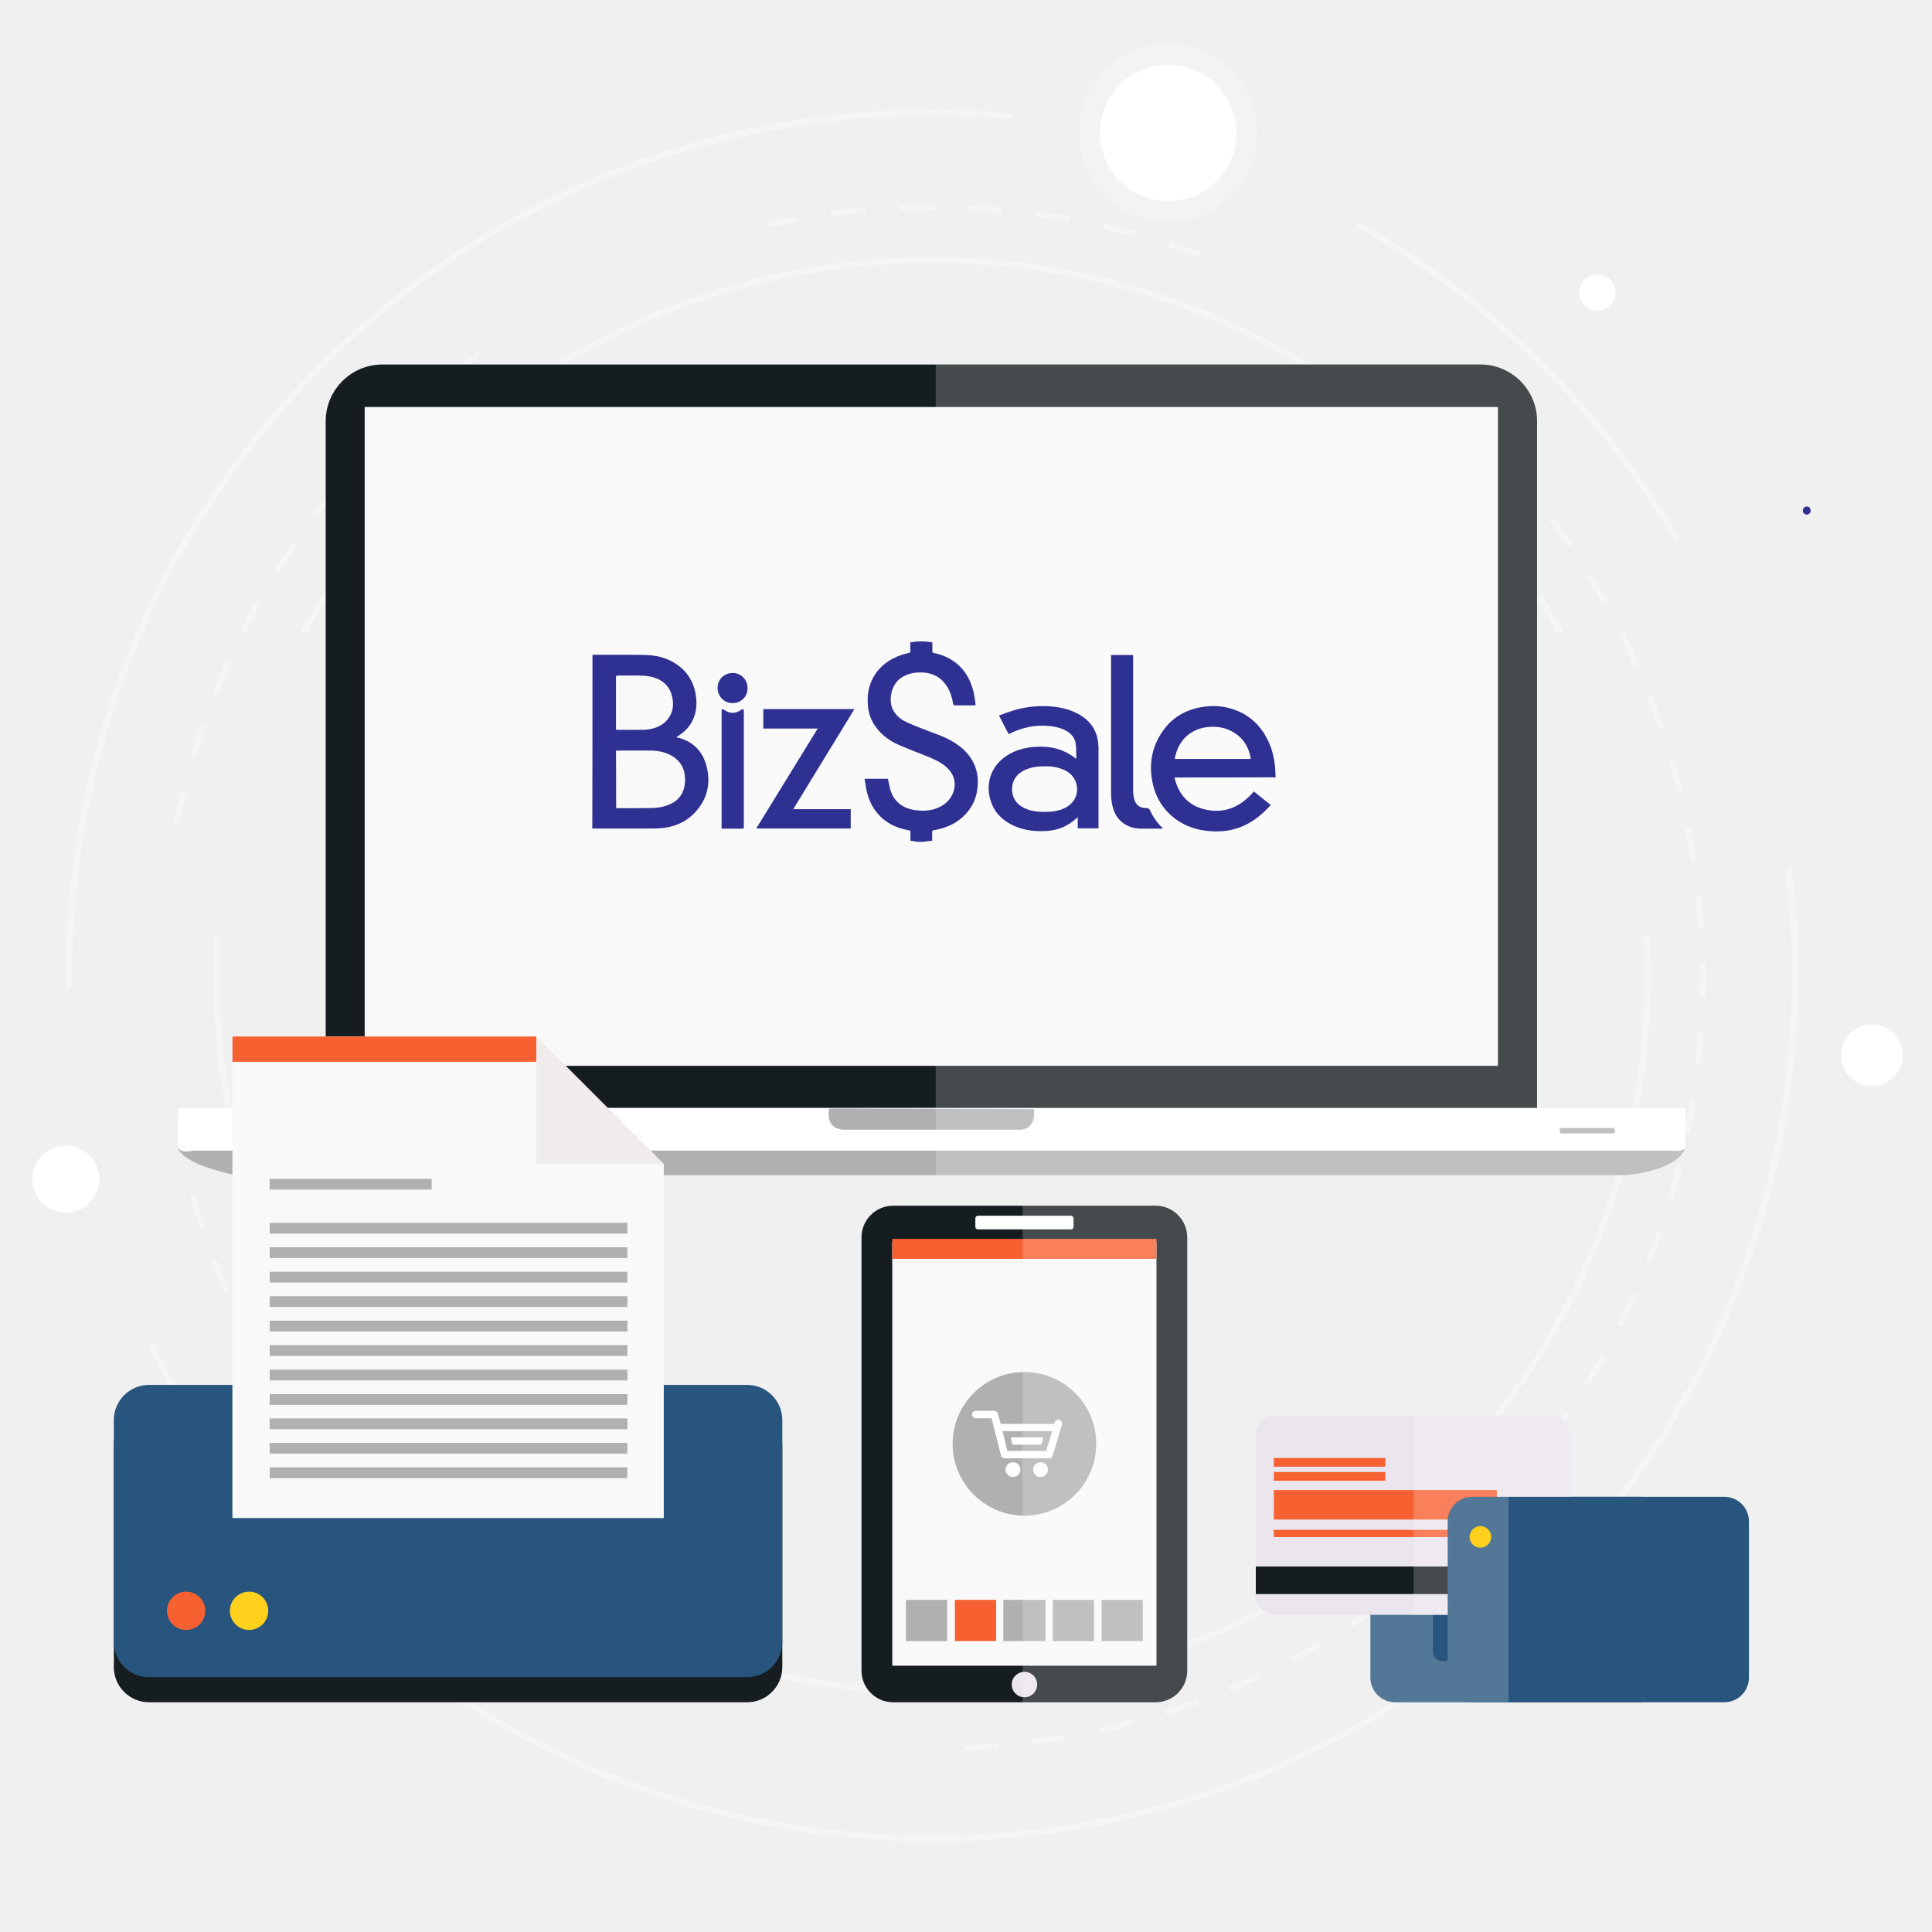
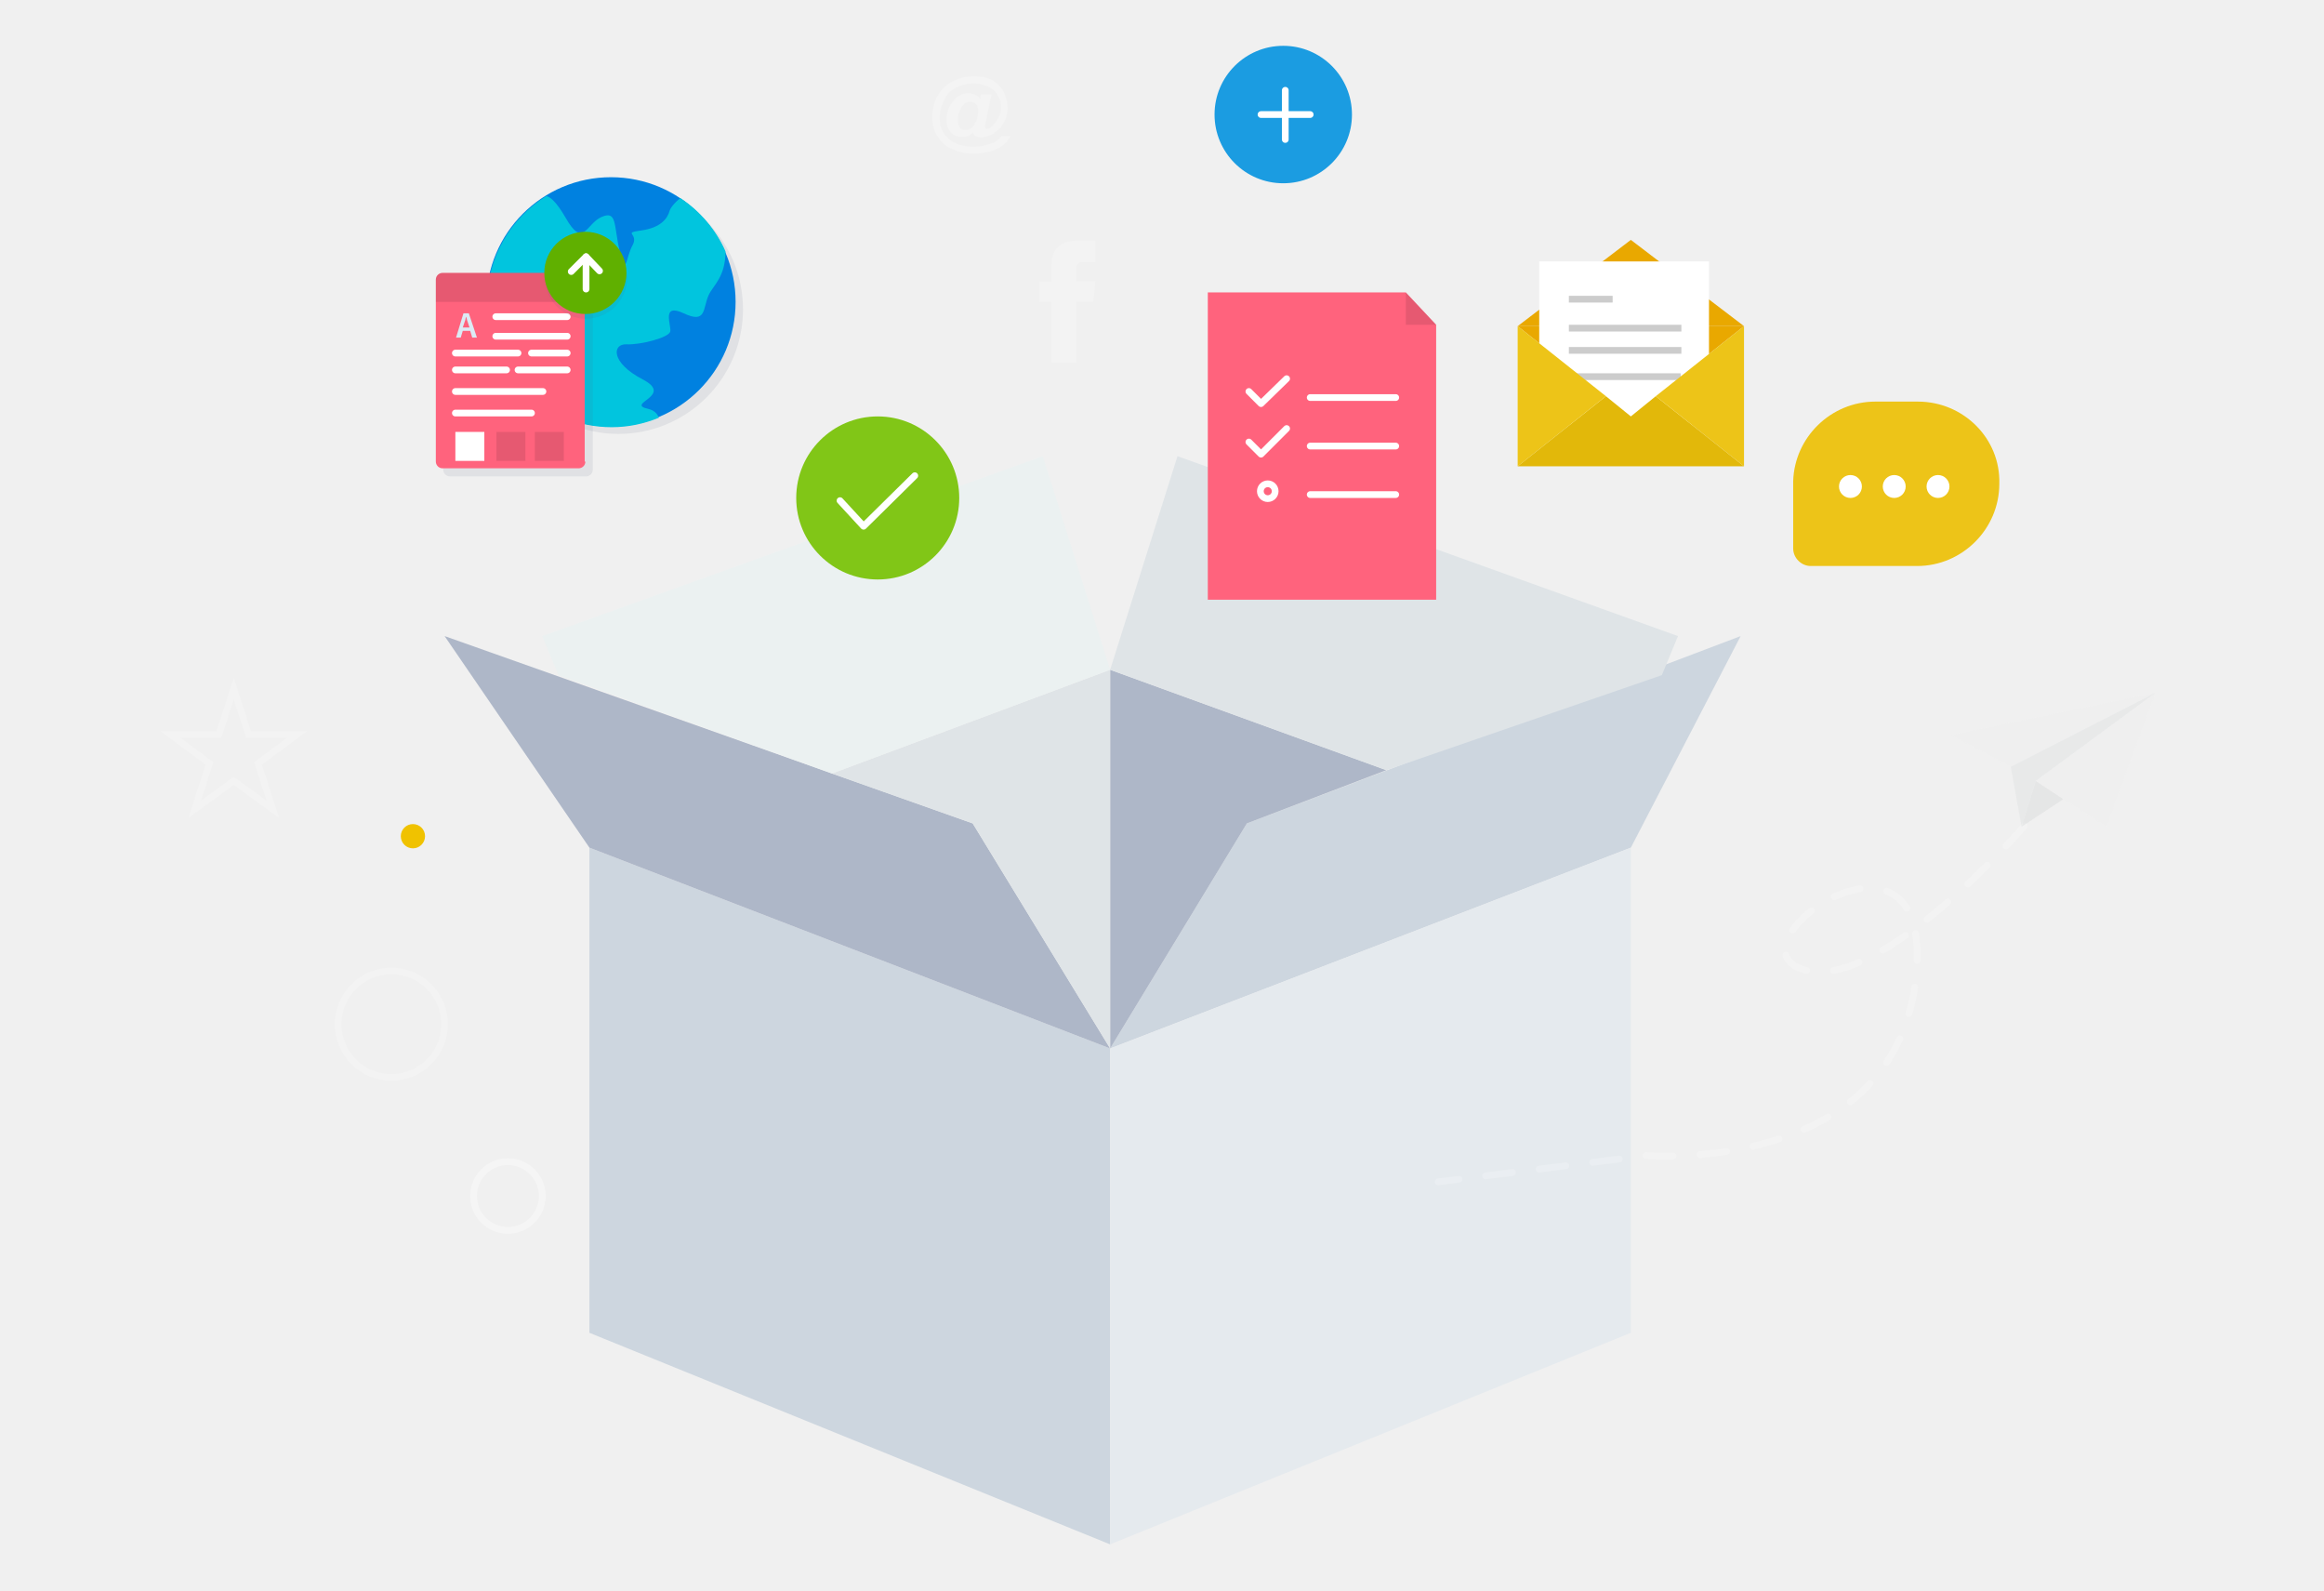
- <svg xmlns="http://www.w3.org/2000/svg" version="1.1" baseProfile="basic" id="Layer_1" x="0px" y="0px" viewBox="0 0 1200 1200" xml:space="preserve">
+ <svg xmlns="http://www.w3.org/2000/svg" version="1.1" baseProfile="basic" id="Layer_1" x="0px" y="0px" viewBox="0 0 345 236" xml:space="preserve">
  <style type="text/css">
- 	.st0{opacity:0.31;}
- 	.st1{fill:#FFFFFF;}
- 	.st2{fill:#B0B0B0;}
- 	.st3{fill:url(#SVGID_1_);}
- 	.st4{fill:#161D21;}
- 	.st5{fill:#F9F9F9;}
- 	.st6{opacity:0.2;}
- 	.st7{fill:#27557D;}
- 	.st8{fill:#F76031;}
- 	.st9{fill:#FFD11D;}
- 	.st10{fill:#F0ECEC;}
- 	.st11{opacity:0.2;fill:#FFFFFF;}
- 	.st12{fill:#EBE5EE;}
- 	.st13{fill:#2E3192;}
- 	.st14{opacity:0.17;fill:#FFFFFF;}
+ 	.st0{fill:#CDD6DF;}
+ 	.st1{fill:#E5EAEE;}
+ 	.st2{fill:#AEB7C8;}
+ 	.st3{fill:#DFE4E7;}
+ 	.st4{fill:#EBF1F1;}
+ 	.st5{fill:#81C617;}
+ 	.st6{fill:none;stroke:#FFFFFF;stroke-linecap:round;stroke-linejoin:round;stroke-miterlimit:10;}
+ 	.st7{fill:#FF637D;}
+ 	.st8{opacity:0.1;}
+ 	.st9{fill:#F0C200;}
+ 	.st10{fill:#E9A800;}
+ 	.st11{fill:#FFFFFF;}
+ 	.st12{fill:#CCCCCC;stroke:#CCCCCC;stroke-miterlimit:10;}
+ 	.st13{fill:#E2B80A;}
+ 	.st14{fill:#EDC418;}
+ 	.st15{opacity:0.24;}
+ 	.st16{opacity:0.2;}
+ 	.st17{opacity:0.21;fill:none;stroke:#FFFFFF;stroke-linecap:round;stroke-linejoin:round;stroke-dasharray:4,4;}
+ 	.st18{opacity:0.21;}
+ 	.st19{fill:#EEEEEE;}
+ 	.st20{fill:#C9CFD1;}
+ 	.st21{fill:#BCC0C1;}
+ 	.st22{opacity:0.1;fill:#505A77;}
+ 	.st23{fill:#0081E0;}
+ 	.st24{fill:#01C5DE;}
+ 	.st25{fill:#DCEAF4;}
+ 	.st26{fill:#FFFFFF;stroke:#FFFFFF;stroke-linecap:round;stroke-linejoin:round;stroke-miterlimit:10;}
+ 	.st27{fill:#60B000;}
+ 	.st28{opacity:0.18;fill:none;stroke:#FFFFFF;stroke-miterlimit:10;}
+ 	.st29{opacity:0.36;fill:none;stroke:#FFFFFF;stroke-miterlimit:10;}
+ 	.st30{fill:#1B9CE1;}
</style>
-   <g class="st0">
-     <path class="st1" d="M44.9,612.4C43.2,466.6,100.6,320.7,215.8,214c115.1-106.7,265-152.8,410.3-140l3.9-3.6   c-10.1-1-20.3-1.7-30.5-2c-143.6-5.5-280.7,45.3-386.2,142.9C107.8,309,46.8,441.8,41.3,585.4c-0.4,10.2-0.5,20.4-0.3,30.6   L44.9,612.4z" />
-     <path class="st1" d="M1040.1,336.2l2.9-2.7c-19.5-33.1-42.7-64.3-69.4-93.2c-38-41-81.4-75.3-128.6-102.3l-3,2.8   c46.8,26.5,90.4,60.5,128.9,102C997.8,272,1020.9,303.3,1040.1,336.2z" />
-     <path class="st1" d="M1108.8,539.4c20.5,165-35.8,337.2-166.8,458.5c-216.1,200.2-554.9,187.3-755.1-28.9   c-38.5-41.5-69-87.6-91.8-136.3l-3,2.8c23.3,49.2,54.1,95,92.1,136c97.7,105.4,230.5,166.5,374.1,172   c143.6,5.5,280.7-45.3,386.2-142.9c105.4-97.7,166.5-230.5,172-374.1c1.2-30.5-0.2-60.8-4.1-90.5L1108.8,539.4z" />
-   </g>
-   <g class="st0">
-     <path class="st1" d="M190.5,393.1c16.3-29.8,36.3-58.1,60.1-84.4c160.6-177.3,433.1-194.2,614.3-40.8l2.4-2.6   c-86.7-73.5-196.4-110.8-310.5-105.2C437.7,166,328,218,248,306.3c-24.2,26.7-44.8,55.9-61.7,86.8H190.5z" />
-     <path class="st1" d="M137,580.5h-3.8c-0.9,15.7-0.9,31.6-0.2,47.6c5.7,114.1,53.6,219.5,135.3,298.6l2.4-2.6   C175.1,831.4,129.9,705,137,580.5z" />
-     <path class="st1" d="M971.5,393.1c-4.5-8.3-9.3-16.4-14.3-24.4l-2.6,2.9c4.4,7.1,8.6,14.2,12.6,21.5H971.5z" />
-     <path class="st1" d="M1024.5,580.5h-3.8c6.6,114.4-30.8,231.3-113.6,322.8c-135.7,149.9-351.4,185.1-524.4,99.8l-2.6,2.9   c67.7,33.8,143.2,49.8,220.8,45.9C720,1046,829.7,994,909.8,905.7c80-88.4,120.9-202.6,115-321.7   C1024.7,582.8,1024.6,581.6,1024.5,580.5z" />
-   </g>
-   <g class="st0">
-     <path class="st1" d="M764.2,1050.8c6.5-2.7,13-5.6,19.4-8.6l-1.5-3.2c-6.3,3-12.8,5.9-19.3,8.6L764.2,1050.8z" />
-     <path class="st1" d="M196,892.2l-2.8,2.1c4.2,5.7,8.6,11.3,13.1,16.7l2.7-2.2C204.5,903.4,200.2,897.8,196,892.2z" />
-     <path class="st1" d="M172.3,857.3l-3,1.9c3.7,6,7.6,12,11.5,17.8l2.9-2C179.9,869.2,176,863.3,172.3,857.3z" />
-     <path class="st1" d="M121.1,742l-3.4,1c2,6.8,4.1,13.6,6.4,20.3l3.3-1.1C125.2,755.5,123.1,748.8,121.1,742z" />
-     <path class="st1" d="M252.1,955l-2.4,2.6c5.1,4.8,10.5,9.6,15.8,14.2l2.3-2.7C262.4,964.5,257.2,959.8,252.1,955z" />
-     <path class="st1" d="M151.9,820.5l-3.2,1.6c3.2,6.3,6.5,12.6,9.9,18.8l3.1-1.7C158.3,833,155,826.8,151.9,820.5z" />
-     <path class="st1" d="M134.7,781.9l-3.3,1.3c2.6,6.6,5.3,13.2,8.2,19.6l3.2-1.4C140,795,137.3,788.5,134.7,781.9z" />
-     <path class="st1" d="M724.3,1065.4c6.7-2.1,13.5-4.4,20.1-6.9l-1.2-3.3c-6.6,2.4-13.3,4.7-20,6.8L724.3,1065.4z" />
-     <path class="st1" d="M641,1080.3l0.5,3.5c7-0.9,14.1-2,21-3.2l-0.6-3.5C654.9,1078.3,647.9,1079.4,641,1080.3z" />
-     <path class="st1" d="M682.5,1073l0.8,3.5c6.9-1.5,13.8-3.2,20.6-5.1l-0.9-3.4C696.3,1069.8,689.4,1071.5,682.5,1073z" />
-     <path class="st1" d="M284.1,982.5l-2.2,2.8c5.5,4.4,11.3,8.7,17,12.8l2.1-2.9C295.3,991.1,289.6,986.8,284.1,982.5z" />
-     <path class="st1" d="M318.4,1007l-1.9,3c5.9,3.9,12,7.6,18.1,11.2l1.8-3C330.3,1014.6,324.2,1010.9,318.4,1007z" />
-     <path class="st1" d="M406,1052.1c-4.4-1.7-8.9-3.5-13.2-5.4l-1.4,3.3c5,2.1,10.1,4.1,15.1,6.1L406,1052.1z" />
-     <path class="st1" d="M354.7,1028.5l-1.7,3.1c6.2,3.3,12.6,6.5,19,9.6l1.5-3.2C367.2,1035,360.9,1031.8,354.7,1028.5z" />
-     <path class="st1" d="M222.6,924.8l-2.6,2.4c4.7,5.3,9.6,10.5,14.5,15.5l2.5-2.5C232.1,935.2,227.3,930,222.6,924.8z" />
-     <path class="st1" d="M210.1,304.7l-2.7-2.2c-4.5,5.5-8.9,11.1-13.1,16.7l2.8,2.1C201.3,315.7,205.7,310.1,210.1,304.7z" />
-     <path class="st1" d="M266.8,241.8c-5.3,4.6-10.7,9.3-15.8,14.2l2.4,2.6c5.1-4.8,10.4-9.5,15.7-14L266.8,241.8z" />
-     <path class="st1" d="M235.8,270.8c-4.9,5-9.8,10.2-14.5,15.5l2.6,2.4c4.7-5.2,9.5-10.4,14.4-15.4L235.8,270.8z" />
-     <path class="st1" d="M297.2,217.9c-4.7,3.4-9.4,6.9-14,10.5l2.2,2.8c4-3.2,8.2-6.2,12.3-9.3L297.2,217.9z" />
-     <path class="st1" d="M495.2,137.8l-0.6-3.5c-6.3,1.1-12.6,2.4-18.8,3.7l0.5,3.5C482.5,140.2,488.9,138.9,495.2,137.8z" />
-     <path class="st1" d="M599.1,1084l0.5,3.5c6.9-0.3,13.8-0.8,20.7-1.4l-0.3-3.5C613.1,1083.2,606.1,1083.7,599.1,1084z" />
-     <path class="st1" d="M181.9,336.4c-4,5.8-7.9,11.8-11.6,17.8l3,1.9c3.7-6,7.6-11.9,11.5-17.7L181.9,336.4z" />
-     <path class="st1" d="M159.5,372.6c-3.5,6.1-6.8,12.5-10,18.8l3.2,1.6c3.2-6.3,6.5-12.5,9.9-18.6L159.5,372.6z" />
-     <path class="st1" d="M112.4,490.9c-1.7,6.9-3.3,13.8-4.7,20.8l3.5,0.7c1.4-6.9,3-13.8,4.7-20.6L112.4,490.9z" />
-     <path class="st1" d="M140.3,410.6c-2.9,6.4-5.7,13-8.3,19.6l3.3,1.3c2.6-6.5,5.4-13.1,8.2-19.5L140.3,410.6z" />
-     <path class="st1" d="M124.6,450.1c-2.3,6.7-4.5,13.5-6.5,20.3l3.4,1c2-6.7,4.2-13.5,6.5-20.1L124.6,450.1z" />
-     <path class="st1" d="M1039.3,744.9c2-6.8,3.9-13.7,5.7-20.5l-3.4-0.9c-1.7,6.8-3.6,13.7-5.6,20.4L1039.3,744.9z" />
-     <path class="st1" d="M1014.8,413.9l3.2-1.4c-2.9-6.4-5.9-12.9-9-19.2l-3.2,1.6C1009,401,1012,407.5,1014.8,413.9z" />
-     <path class="st1" d="M948.9,306.4l2.7-2.2c-4.5-5.5-9.1-10.9-13.8-16.2l-2.6,2.4C939.9,295.6,944.5,301,948.9,306.4z" />
-     <path class="st1" d="M802.7,1032.7c6.2-3.3,12.5-6.7,18.5-10.3l-1.8-3.1c-6,3.5-12.2,7-18.4,10.2L802.7,1032.7z" />
-     <path class="st1" d="M974,340.2l2.9-2c-3.9-5.8-8.1-11.6-12.3-17.3l-2.8,2.1C966,328.7,970.1,334.4,974,340.2z" />
-     <path class="st1" d="M580.2,130.4l0-3.5c-7,0-14.2,0.1-21.3,0.4l0.2,3.5C566.1,130.5,573.2,130.3,580.2,130.4z" />
-     <path class="st1" d="M516,134.5l1-0.1c7-0.9,14-1.7,21-2.3l-0.3-3.5c-7,0.6-14.1,1.4-21.1,2.3l-1,0.1L516,134.5z" />
-     <path class="st1" d="M622.3,132.3l0.3-3.5c-7-0.6-14.2-1.1-21.2-1.4l-0.2,3.5C608.3,131.2,615.3,131.7,622.3,132.3z" />
-     <path class="st1" d="M745.6,160.4l1.2-3.3c-6.6-2.5-13.4-4.8-20.1-7l-1.1,3.4C732.3,155.6,739,158,745.6,160.4z" />
-     <path class="st1" d="M705.3,147.4l0.9-3.4c-6.8-1.9-13.8-3.6-20.7-5.2l-0.8,3.4C691.7,143.8,698.6,145.5,705.3,147.4z" />
-     <path class="st1" d="M664.1,138l0.6-3.5c-7-1.3-14-2.4-21-3.3l-0.5,3.5C650.2,135.6,657.2,136.7,664.1,138z" />
-     <path class="st1" d="M996,376.1l3.1-1.7c-3.4-6.2-7-12.3-10.7-18.3l-3,1.9C989.1,363.9,992.7,370,996,376.1z" />
-     <path class="st1" d="M935.9,928.9c4.7-5.2,9.4-10.7,13.9-16.1l-2.7-2.2c-4.4,5.4-9.1,10.8-13.8,16L935.9,928.9z" />
-     <path class="st1" d="M962.9,896c4.2-5.6,8.4-11.4,12.4-17.3l-2.9-2c-4,5.8-8.1,11.6-12.3,17.1L962.9,896z" />
-     <path class="st1" d="M986.9,861c3.7-6,7.4-12.2,10.8-18.3l-3.1-1.7c-3.4,6.1-7.1,12.2-10.8,18.2L986.9,861z" />
-     <path class="st1" d="M839.3,1011.3c5.9-3.8,11.8-7.8,17.6-11.9l-2-2.9c-5.7,4.1-11.6,8-17.4,11.8L839.3,1011.3z" />
-     <path class="st1" d="M1007.8,823.9c3.2-6.3,6.3-12.8,9.2-19.2l-3.2-1.5c-2.9,6.4-5.9,12.8-9.1,19.1L1007.8,823.9z" />
-     <path class="st1" d="M873.9,986.7c5.5-4.3,11.1-8.8,16.5-13.4l-2.3-2.7c-5.3,4.5-10.8,9-16.3,13.3L873.9,986.7z" />
-     <path class="st1" d="M906.2,959.2c5.2-4.8,10.3-9.8,15.2-14.8l-2.5-2.5c-4.9,5-10,9.9-15.1,14.7L906.2,959.2z" />
-     <path class="st1" d="M1050.2,535l3.5-0.5c-1.1-7-2.3-14-3.7-20.9l-3.5,0.7C1047.9,521.1,1049.2,528.1,1050.2,535z" />
-     <path class="st1" d="M1025.3,785.1c2.6-6.6,5.1-13.3,7.5-19.9l-3.3-1.2c-2.3,6.6-4.8,13.3-7.4,19.8L1025.3,785.1z" />
-     <path class="st1" d="M1030.2,453.1l3.3-1.1c-2.3-6.7-4.7-13.4-7.3-20l-3.3,1.3C1025.5,439.8,1027.9,446.5,1030.2,453.1z" />
-     <path class="st1" d="M1042,493.6l3.4-0.8c-1.7-6.8-3.5-13.7-5.5-20.5l-3.4,1C1038.5,480,1040.4,486.8,1042,493.6z" />
-     <path class="st1" d="M1058.3,576.7c-0.5-7-1.1-14.1-1.8-21.2l-3.5,0.4c0.8,7,1.4,14.1,1.8,21L1058.3,576.7z" />
-     <path class="st1" d="M1049.7,703.6c1.4-6.9,2.7-13.9,3.8-20.9l-3.5-0.6c-1.1,6.9-2.4,13.9-3.8,20.8L1049.7,703.6z" />
-     <path class="st1" d="M1056.3,661.6c0.8-7,1.4-14.1,1.9-21.2l-3.5-0.2c-0.5,7-1.1,14.1-1.9,21L1056.3,661.6z" />
-     <path class="st1" d="M1059.2,619.2c0.2-7.1,0.2-14.2,0-21.3l-3.5,0.1c0.1,7,0.1,14.1,0,21.1L1059.2,619.2z" />
-   </g>
-   <circle class="st1" cx="1162.7" cy="655.5" r="19.1" />
-   <path class="st1" d="M1003.4,181.7c0,6.2-5,11.2-11.2,11.2c-6.2,0-11.2-5-11.2-11.2c0-6.2,5-11.2,11.2-11.2  C998.4,170.5,1003.4,175.5,1003.4,181.7z" />
-   <circle class="st1" cx="40.9" cy="732.4" r="20.8" />
  <g>
+     <polygon class="st0" points="164.8,155.6 185.1,122.2 258.4,94.4 242.1,125.8  " />
    <g>
-       <g>
-         <g>
-           <g>
-             <g>
-               <path class="st2" d="M110.7,710.1c0,0-5.8,10.8,35.4,19.8h863.7c0,0,28.9-1.8,36.5-15.5l0-7.5L110.7,710.1z" />
-               <path class="st1" d="M110.9,688.3h935.8v24c0,0,1.4,3.2-9.6,2.4H119.7c0,0-8.6,2.4-9.4-3.2L110.9,688.3z" />
-               <path class="st2" d="M1003.2,702.3c0,0.9-0.6,1.7-1.4,1.7H970c-0.8,0-1.4-0.8-1.4-1.7l0,0c0-1,0.6-1.7,1.4-1.7h31.8        C1002.6,700.6,1003.2,701.4,1003.2,702.3L1003.2,702.3z" />
-             </g>
-             <path class="st2" d="M515.2,688.5c0,0-3.6,12,8.4,13.2h108.6c0,0,11.5,1.5,10-12.8L515.2,688.5z" />
-             <g>
-               <linearGradient id="SVGID_1_" gradientUnits="userSpaceOnUse" x1="641.653" y1="689.122" x2="641.653" y2="688.84">
-                 <stop offset="2.439020e-02" style="stop-color:#5F6767" />
-                 <stop offset="0.476" style="stop-color:#676B6C" />
-                 <stop offset="0.514" style="stop-color:#717576" />
-                 <stop offset="0.619" style="stop-color:#878A8B" />
-                 <stop offset="0.72" style="stop-color:#949899" />
-                 <stop offset="0.811" style="stop-color:#999C9D" />
-               </linearGradient>
-               <path class="st3" d="M641.7,689.1v-0.3h0C641.6,688.9,641.6,689,641.7,689.1z" />
-             </g>
-           </g>
-         </g>
-         <path class="st4" d="M954.7,688.2V261.6c0-19.4-15.8-35.2-35.2-35.2h-682c-19.4,0-35.2,15.8-35.2,35.2v426.5H954.7z" />
-         <rect x="226.5" y="252.8" class="st5" width="703.9" height="409.2" />
-       </g>
-       <g class="st6">
-         <path class="st1" d="M1046.7,712.3v-24H581.2v41.7h428.6c0,0,28.9-1.8,36.5-15.5l0-0.9C1047,712.9,1046.7,712.3,1046.7,712.3z" />
-         <path class="st1" d="M919.5,226.4H581.2v461.7h373.5V261.6C954.7,242.3,938.9,226.4,919.5,226.4z" />
-       </g>
-     </g>
-     <g>
-       <g>
-         <g>
-           <path class="st4" d="M485.9,1035.5c0,12-9.8,21.8-21.8,21.8H92.5c-12,0-21.8-9.8-21.8-21.8v-138c0-12,9.8-21.8,21.8-21.8h371.6      c12,0,21.8,9.8,21.8,21.8V1035.5z" />
-           <path class="st7" d="M485.9,1019.9c0,12-9.8,21.8-21.8,21.8H92.5c-12,0-21.8-9.8-21.8-21.8V882c0-12,9.8-21.8,21.8-21.8h371.6      c12,0,21.8,9.8,21.8,21.8V1019.9z" />
-         </g>
-         <circle class="st8" cx="115.6" cy="1000.5" r="11.9" />
-         <ellipse class="st9" cx="154.7" cy="1000.5" rx="11.9" ry="11.9" />
-         <g>
-           <g>
-             <g>
-               <polygon class="st10" points="333.2,643.8 144.4,643.8 144.4,942.8 412.2,942.8 412.2,722.8       " />
-             </g>
-             <g>
-               <polygon class="st5" points="333.2,643.8 144.4,643.8 144.4,942.8 412.2,942.8 412.2,722.8 333.2,722.8       " />
-             </g>
-           </g>
-           <g>
-             <g>
-               <rect x="167.5" y="732.2" class="st2" width="100.6" height="6.7" />
-               <rect x="167.5" y="759.5" class="st2" width="222.2" height="6.7" />
-               <rect x="167.5" y="774.7" class="st2" width="222.2" height="6.7" />
-               <rect x="167.5" y="789.9" class="st2" width="222.2" height="6.7" />
-               <rect x="167.5" y="805.1" class="st2" width="222.2" height="6.7" />
-             </g>
-             <g>
-               <rect x="167.5" y="820.3" class="st2" width="222.2" height="6.7" />
-               <rect x="167.5" y="835.5" class="st2" width="222.2" height="6.7" />
-               <rect x="167.5" y="850.7" class="st2" width="222.2" height="6.7" />
-               <rect x="167.5" y="865.9" class="st2" width="222.2" height="6.7" />
-             </g>
-             <g>
-               <rect x="167.5" y="881" class="st2" width="222.2" height="6.7" />
-               <rect x="167.5" y="896.2" class="st2" width="222.2" height="6.7" />
-               <rect x="167.5" y="911.4" class="st2" width="222.2" height="6.7" />
-             </g>
-           </g>
-           <rect x="144.4" y="643.8" class="st8" width="188.7" height="15.7" />
-         </g>
-       </g>
-       <g>
-         <path class="st7" d="M1019.7,929.7H866.5c-8.5,0-15.3,6.9-15.3,15.3v97c0,8.5,6.9,15.3,15.3,15.3h153.2V929.7z" />
-         <path class="st11" d="M902.8,929.7v95.9c0,8.2-12.8,8.2-12.8,0v-95.9h-23.5c-8.5,0-15.3,6.9-15.3,15.3v97     c0,8.5,6.9,15.3,15.3,15.3h47.8V929.7H902.8z" />
-         <g>
-           <g>
-             <path class="st12" d="M975.1,891.1c0-6.5-5.3-11.8-11.8-11.8H791.8c-6.5,0-11.8,5.3-11.8,11.8v100.1c0,6.5,5.3,11.8,11.8,11.8       h171.4c6.5,0,11.8-5.3,11.8-11.8V891.1z" />
-             <rect x="780" y="973" class="st4" width="195.1" height="17.1" />
-             <rect x="791.2" y="925.5" class="st8" width="138.5" height="18.3" />
-             <rect x="791.2" y="950.2" class="st8" width="138.5" height="4.5" />
-             <rect x="791.2" y="914.3" class="st8" width="69.2" height="5.4" />
-             <rect x="791.2" y="905.6" class="st8" width="69.2" height="5.4" />
-           </g>
-           <path class="st11" d="M963.3,1003.1H878c0-0.2,0-0.3,0-0.5V879.3h85.3c6.5,0,11.8,5.3,11.8,11.8v100.1      C975.1,997.8,969.8,1003.1,963.3,1003.1z" />
-         </g>
-         <path class="st7" d="M1071,929.7h-51.3h-4.3H914.5c-8.5,0-15.3,6.9-15.3,15.3v97c0,8.5,6.9,15.3,15.3,15.3h100.9h4.3h51.3     c8.5,0,15.3-6.9,15.3-15.3v-97C1086.3,936.5,1079.5,929.7,1071,929.7z" />
-         <path class="st11" d="M937,929.7h-22.5c-8.5,0-15.3,6.9-15.3,15.3v97c0,8.5,6.9,15.3,15.3,15.3H937V929.7z" />
-         <circle class="st9" cx="919.5" cy="954.6" r="6.7" />
-       </g>
-       <g>
-         <path class="st4" d="M535.1,768.5c0-10.8,8.8-19.6,19.6-19.6h163.1c10.8,0,19.6,8.8,19.6,19.6v269.2c0,10.8-8.8,19.6-19.6,19.6     H554.7c-10.8,0-19.6-8.8-19.6-19.6V768.5z" />
-         <rect x="554.2" y="771.6" class="st5" width="164.1" height="263" />
-         <rect x="554.2" y="769.5" class="st8" width="164.1" height="12.4" />
-         <path class="st12" d="M636.3,1054.2c-4.4,0-7.9-3.6-7.9-7.9c0-4.4,3.6-7.9,7.9-7.9c4.4,0,7.9,3.6,7.9,7.9     C644.2,1050.6,640.7,1054.2,636.3,1054.2z" />
-         <g>
-           <rect x="623.2" y="993.7" class="st2" width="26.2" height="25.6" />
-           <rect x="653.9" y="993.7" class="st2" width="25.6" height="25.6" />
-           <rect x="684.2" y="993.7" class="st2" width="25.6" height="25.6" />
-           <rect x="593.1" y="993.7" class="st8" width="25.6" height="25.6" />
-           <rect x="562.7" y="993.7" class="st2" width="25.6" height="25.6" />
-         </g>
-         <path class="st1" d="M666.8,761.9c0,1-0.8,1.7-1.7,1.7h-57.6c-1,0-1.7-0.8-1.7-1.7v-5.1c0-1,0.8-1.7,1.7-1.7h57.6     c1,0,1.7,0.8,1.7,1.7V761.9z" />
-         <g>
-           <circle class="st2" cx="636.3" cy="896.8" r="44.6" />
-           <g>
-             <polygon class="st1" points="642.9,892.8 640,892.8 627.8,892.8 628.8,897.3 639.9,897.3 642.9,897.3 646.8,897.3 648,892.8             " />
-             <path class="st1" d="M629.2,908.2c-2.5,0-4.6,2-4.6,4.6c0,2.5,2,4.6,4.6,4.6c2.5,0,4.6-2,4.6-4.6       C633.7,910.3,631.7,908.2,629.2,908.2z" />
-             <path class="st1" d="M646.3,908.2c-2.5,0-4.6,2-4.6,4.6c0,2.5,2,4.6,4.6,4.6c2.5,0,4.6-2,4.6-4.6       C650.9,910.3,648.8,908.2,646.3,908.2z" />
-             <g>
-               <path class="st1" d="M657.9,881.9c-0.2-0.1-0.4-0.1-0.6-0.1c-1,0-1.9,0.6-2.2,1.6l-0.3,1h-33.3l-1.7-6.4        c-0.2-1-1.2-1.7-2.2-1.7h-11.6c-1.2,0-2.3,1-2.3,2.3c0,1.2,1,2.3,2.3,2.3h9.9l5.9,23.2c0.2,1,1.2,1.7,2.2,1.7h27.6        c1,0,1.9-0.7,2.2-1.6l5.8-19.4c0.1-0.2,0.1-0.4,0.1-0.7C659.5,883.1,658.8,882.2,657.9,881.9 M649.9,900.7l-0.1,0.5h-24.1        l-3-12.3h30.9L649.9,900.7z" />
-             </g>
-           </g>
-         </g>
-         <path class="st11" d="M717.9,748.9h-82.7v308.4h82.7c10.8,0,19.6-8.8,19.6-19.6V768.5C737.5,757.7,728.7,748.9,717.9,748.9z" />
-       </g>
+       <polygon class="st0" points="164.8,229.2 87.5,197.8 87.5,125.8 164.8,155.6   " />
+       <polygon class="st1" points="164.8,229.2 242.1,197.8 242.1,125.8 164.8,155.6   " />
+       <polygon class="st2" points="66,94.4 87.5,125.8 164.8,155.6 144.4,122.2   " />
+       <polygon class="st2" points="164.8,99.4 164.8,155.6 185.1,122.2 205.8,114.3   " />
+       <polygon class="st3" points="164.8,99.4 164.8,155.6 144.4,122.2 123.5,114.8   " />
+       <polygon class="st4" points="80.5,94.4 82.9,100.2 123.5,114.8 164.8,99.4 154.8,67.7   " />
+       <polygon class="st3" points="249.1,94.4 246.7,100.2 205.8,114.3 164.8,99.4 174.8,67.7   " />
    </g>
  </g>
  <g>
-     <path class="st13" d="M455,436.7c-5.3,0-9.3-4.2-9.3-9.5c0-5.2,4.2-9.3,9.5-9.2c5.1,0,9.2,4.2,9.1,9.4   C464.4,432.7,460.2,436.8,455,436.7z" />
+     <circle class="st5" cx="130.3" cy="73.9" r="12.1" />
+     <polyline class="st6" points="124.7,74.3 128.2,78.1 135.8,70.6  " />
+   </g>
+   <g>
    <g>
-       <path class="st13" d="M368,406.7c10.7,0,21.3-0.1,32,0.1c7,0.1,13.8,1.5,19.8,5.5c6.8,4.5,11,10.9,12.3,19    c0.7,4.2,0.7,8.4-0.5,12.5c-1.6,5.6-5,9.8-9.9,13c-0.5,0.3-1,0.6-1.5,0.9c0,0,0,0.1-0.1,0.1c0.1,0.1,0.3,0.2,0.4,0.2    c10.2,2.4,16.3,8.9,18.6,18.9c2.4,10.5-0.1,20-7.6,27.9c-4.8,5.1-10.9,8.1-17.8,9.2c-2.4,0.4-4.9,0.6-7.4,0.6    c-12.4,0.1-24.8,0-37.2,0c-0.4,0-0.8,0-1.2,0C368,478.7,368,442.7,368,406.7z M382.7,501.9c0.4,0,0.7,0.1,1,0.1    c6.9,0,13.8,0,20.7-0.1c3.1,0,6.2-0.4,9.2-1.4c4.4-1.4,8.1-3.8,10.2-8.1c1.4-2.9,1.8-5.9,1.7-9.1c-0.3-5.9-2.7-10.5-7.8-13.6    c-4.1-2.5-8.6-3.4-13.3-3.5c-7-0.1-14,0-21,0c-0.3,0-0.5,0-0.8,0.1C382.7,478.1,382.7,489.9,382.7,501.9z M382.6,453.2    c0.3,0,0.5,0.1,0.7,0.1c5.3,0,10.6,0.1,15.9,0c1.8,0,3.6-0.2,5.4-0.6c4.5-1,8.3-3.1,10.9-7c2.3-3.4,2.9-7.3,2.3-11.3    c-0.8-5.5-3.4-9.7-8.4-12.3c-3.9-2-8.1-2.4-12.3-2.5c-4.5-0.1-8.9,0-13.4,0c-0.9,0-1.1,0.2-1.1,1.1c0,10.6,0,21.1,0,31.7    C382.6,452.6,382.6,452.9,382.6,453.2z" />
-       <path class="st13" d="M570.5,522.9c-1-0.1-1.9-0.2-2.9-0.4c-0.6-0.1-1.3-0.2-2.1-0.3c0-1.6,0-3.1,0-4.7c0-1.6,0-1.6-1.6-1.9    c-5.8-1.1-11.2-3.3-15.7-7.2c-5.3-4.6-8.4-10.4-9.9-17.2c-0.6-2.5-0.8-5-1.3-7.5c5,0,9.8,0,14.5,0c0.5,2.3,0.9,4.6,1.5,6.8    c2.3,7.6,7.8,11.6,15.5,12.7c4.5,0.6,8.9,0.5,13.1-1.1c5.1-1.9,9-5.3,10.7-10.6c1.8-5.8,0-11.2-4.9-15.4    c-3.4-2.8-7.4-4.7-11.5-6.3c-5.9-2.3-11.8-4.6-17.6-7.1c-5.4-2.4-10.3-5.8-13.9-10.6c-3.4-4.4-5.1-9.3-5.4-14.8    c-0.4-5.9,0.6-11.5,3.5-16.7c3.9-6.9,10-11.3,17.4-13.8c1.8-0.6,3.6-1,5.5-1.5c0-2,0-4.1,0-6.3c4.6-0.8,9.1-0.8,13.7,0    c0,1.7,0,3.3,0,4.9c0,1.5,0,1.5,1.4,1.8c6.7,1.4,12.5,4.5,17,9.6c4,4.6,6.3,10,7.5,15.9c0.4,2.2,0.7,4.5,1,6.8    c-0.5,0-0.8,0.1-1.1,0.1c-3.9,0-7.8,0-11.7,0c-0.8,0-1-0.2-1.2-1c-0.8-4.9-2.4-9.5-5.7-13.3c-3.1-3.6-7.2-5.5-11.9-6    c-4.2-0.4-8.3,0-12.2,1.8c-5.3,2.4-8,6.8-8.8,12.4c-0.5,3.8,0,7.4,2.3,10.6c2,2.9,4.9,4.9,8.1,6.3c4.3,1.9,8.8,3.6,13.2,5.3    c4.5,1.7,9.1,3.2,13.3,5.6c5.3,2.9,10,6.6,13.2,11.9c3.2,5.2,4.3,11,3.7,17c-0.5,6.4-2.9,12-7.2,16.7c-4.4,4.9-10,7.9-16.4,9.5    c-1.3,0.3-2.5,0.6-3.8,0.8c-0.7,0.1-0.9,0.4-0.8,1c0,1.8,0,3.6,0,5.5c-1.3,0.1-2.5,0.2-3.7,0.4c-0.4,0-0.7,0.1-1.1,0.2    C573.1,522.9,571.8,522.9,570.5,522.9z" />
-       <path class="st13" d="M729.5,482.9c0.3,1.3,0.6,2.5,1,3.6c3.3,9.3,9.8,14.8,19.5,16.6c10.5,1.9,19.2-1.6,26.5-9    c0.8-0.8,1.5-1.6,2.3-2.5c3.5,2.8,6.9,5.5,10.5,8.4c-1.2,1.2-2.2,2.4-3.4,3.5c-5,4.9-10.6,8.7-17.3,10.9    c-5.7,1.9-11.6,2.3-17.6,1.8c-7.2-0.6-13.9-2.7-19.9-6.8c-8.4-5.9-13.5-14-15.4-24.1c-1.9-10.2-0.5-19.9,5-28.9    c5.7-9.5,14.2-15.1,25-17.1c7.5-1.4,14.9-0.9,22.1,1.9c8.9,3.5,15.3,9.7,19.5,18.2c3,5.9,4.4,12.3,4.8,18.9    c0.1,1.5,0.1,2.9,0.2,4.5C771.4,482.9,750.5,482.9,729.5,482.9z M776.7,471.4c0-0.2,0.1-0.2,0.1-0.3c0-0.1,0-0.2,0-0.4    c-0.9-5-3-9.4-6.7-12.9c-5.7-5.2-12.5-7-20-6.2c-9.7,1-17,7.1-19.7,16.5c-0.3,1-0.5,2.1-0.7,3.3    C745.4,471.4,761,471.4,776.7,471.4z" />
-       <path class="st13" d="M626.5,456c-2-3.9-4-7.6-6-11.6c2.8-1,5.4-2,8.2-2.9c6.7-2.1,13.6-3.1,20.7-2.9c7.1,0.2,14,1.4,20.4,4.9    c6,3.3,10.2,8,11.8,14.8c0.4,1.8,0.6,3.7,0.7,5.5c0,16.7,0,33.3,0,50c0,0.2,0,0.4,0,0.7c-4.3,0-8.5,0-12.9,0c0-2.2,0-4.5,0-6.9    c-1,0.8-1.8,1.6-2.6,2.2c-4.8,3.8-10.3,5.9-16.4,6.3c-7,0.5-13.7-0.2-20.2-3c-6.6-2.9-11.7-7.3-14.3-14.1    c-4.5-11.6-0.7-24.4,11.7-31c4.8-2.6,10.1-3.8,15.5-4.1c5.2-0.4,10.3,0.1,15.3,1.8c3.4,1.2,6.4,2.8,9.2,5c0.2,0.2,0.5,0.4,0.7,0.5    c0.1-0.1,0.2-0.1,0.2-0.1c-0.1-3.1,0.1-6.3-0.4-9.4c-0.7-4.3-3.7-6.9-7.5-8.6c-2.9-1.3-6-1.9-9.2-2.2c-8.6-0.8-16.6,1-24.3,4.8    C627,455.8,626.8,455.9,626.5,456z M648.7,504.3c5.1,0,9-0.7,12.4-2.3c6.3-2.9,9.3-9.3,7.3-15.7c-1.4-4.5-4.7-7.1-8.9-8.7    c-4-1.5-8.2-1.8-12.4-1.6c-3.6,0.1-7.1,0.7-10.4,2.2c-5,2.3-8,6.2-8.1,11.8c-0.1,5.5,2.7,9.5,7.6,11.9    C640.1,503.8,644.4,504.3,648.7,504.3z" />
-       <path class="st13" d="M528.4,502.6c0,4.1,0,8,0,12c-19.5,0-39.1,0-58.7,0c12.7-20.7,25.4-41.3,38.2-62.1c-11.4,0-22.5,0-33.8,0    c0-4.1,0-8,0-12.1c18.8,0,37.6,0,56.6,0c-12.6,20.7-25.2,41.3-38,62.2C504.8,502.6,516.6,502.6,528.4,502.6z" />
-       <path class="st13" d="M722.4,514.7c-0.4,0-0.6,0-0.9,0c-4.1,0-8.2,0-12.2,0c-4.2,0-8.1-0.9-11.6-3.4c-4.1-3-6.1-7.2-7-12    c-0.4-2.2-0.6-4.4-0.6-6.6c0-28.1,0-56.3,0-84.4c0-0.5,0-0.9,0-1.5c4.5,0,9,0,13.6,0c0,0.4,0.1,0.9,0.1,1.3c0,27.5,0,55,0,82.4    c0,1.9,0.2,3.8,0.6,5.6c1,3.9,3.5,5.8,7.5,5.8c1.3,0,1.9,0.4,2.5,1.6c1.8,4,4.3,7.5,7.4,10.5C721.9,514.2,722.1,514.4,722.4,514.7    z" />
-       <path class="st13" d="M461.8,514.7c-4.5,0-9,0-13.6,0c0-0.4,0-0.8,0-1.1c0-24,0-48,0-72.1c0-0.4,0.2-0.7,0.3-1.1    c0.4,0.1,0.9,0.2,1.2,0.4c3.4,2.6,7.3,2.6,10.8,0c0.3-0.2,0.8-0.3,1.2-0.4c0.1,0.4,0.3,0.7,0.3,1.1c0,24.1,0,48.1,0,72.2    C461.9,513.9,461.9,514.3,461.8,514.7z" />
+       <polygon class="st7" points="213.2,89 179.3,89 179.3,43.4 208.7,43.4 213.2,48.2   " />
+       <polyline class="st6" points="185.4,58.1 187.2,59.9 191,56.2   " />
+       <polyline class="st6" points="185.4,65.6 187.2,67.4 191,63.6   " />
+       <circle class="st6" cx="188.2" cy="72.9" r="1.1" />
+       <line class="st6" x1="194.5" y1="59" x2="207.2" y2="59" />
+       <line class="st6" x1="194.5" y1="66.2" x2="207.2" y2="66.2" />
+       <line class="st6" x1="194.5" y1="73.4" x2="207.2" y2="73.4" />
+     </g>
+     <polygon class="st8" points="208.7,43.4 208.7,48.2 213.2,48.2  " />
+   </g>
+   <g>
+     <rect x="225.3" y="69.2" class="st9" width="33.6" height="0" />
+     <polygon class="st10" points="242.1,35.6 225.3,48.4 258.9,48.4  " />
+     <polygon class="st10" points="242.1,55.9 245.8,58.8 258.9,48.4 225.3,48.4 238.4,58.8  " />
+     <polygon class="st9" points="238.4,58.8 242.1,61.8 245.8,58.8 242.1,55.9  " />
+     <rect x="228.5" y="38.8" class="st11" width="25.2" height="24.3" />
+     <line class="st12" x1="232.9" y1="44.4" x2="239.4" y2="44.4" />
+     <line class="st12" x1="232.9" y1="48.7" x2="249.6" y2="48.7" />
+     <line class="st12" x1="232.9" y1="52" x2="249.6" y2="52" />
+     <line class="st12" x1="231.6" y1="55.9" x2="249.5" y2="55.9" />
+     <polygon class="st13" points="242.1,61.8 238.4,58.8 225.3,69.2 258.9,69.2 245.8,58.8  " />
+     <polygon class="st14" points="225.3,48.4 225.3,69.2 238.4,58.8  " />
+     <polygon class="st14" points="245.8,58.8 258.9,69.2 258.9,48.4  " />
+   </g>
+   <g class="st15">
+     <path class="st11" d="M145.5,14.7l0.1-0.7h1.6l-0.9,4.3c-0.1,0.3-0.1,0.5-0.1,0.5c0,0.1,0,0.2,0.1,0.2c0,0.1,0.1,0.1,0.2,0.1   c0.2,0,0.5-0.1,0.8-0.4c0.3-0.3,0.6-0.7,0.9-1.2c0.3-0.5,0.4-1,0.4-1.6c0-0.5-0.1-0.9-0.3-1.4c-0.2-0.4-0.4-0.8-0.8-1.1   c-0.3-0.3-0.8-0.6-1.3-0.7c-0.5-0.2-1.1-0.3-1.7-0.3c-0.7,0-1.2,0.1-1.8,0.3c-0.5,0.2-1,0.4-1.4,0.7c-0.4,0.3-0.8,0.7-1,1.2   c-0.2,0.4-0.4,0.9-0.6,1.4c-0.1,0.5-0.2,1-0.2,1.5c0,0.7,0.1,1.3,0.4,1.9c0.3,0.6,0.7,1,1.2,1.4c0.5,0.4,1.2,0.7,1.9,0.8   c0.7,0.2,1.6,0.2,2.5,0.1c0.7-0.1,1.4-0.3,1.9-0.5s0.9-0.6,1.3-1h1.3c-0.2,0.4-0.5,0.8-0.8,1.1c-0.3,0.3-0.7,0.6-1.2,0.8   c-0.4,0.2-0.9,0.4-1.5,0.5c-0.6,0.1-1.2,0.2-1.8,0.2c-1,0-1.9-0.1-2.7-0.4c-0.8-0.3-1.4-0.6-2-1.1c-0.5-0.5-0.9-1.1-1.2-1.7   c-0.3-0.7-0.4-1.4-0.4-2.2c0-0.9,0.1-1.6,0.4-2.4c0.3-0.7,0.7-1.4,1.2-1.9c0.5-0.5,1.2-1,2-1.3c0.8-0.3,1.6-0.5,2.5-0.5   c0.8,0,1.5,0.1,2.1,0.3s1.2,0.5,1.6,1c0.5,0.4,0.8,0.9,1,1.5c0.2,0.6,0.4,1.2,0.4,1.9c0,0.5-0.1,1.1-0.3,1.6   c-0.2,0.5-0.5,1-0.8,1.4c-0.4,0.4-0.8,0.7-1.3,1c-0.5,0.2-1,0.4-1.6,0.4c-0.3,0-0.6-0.1-0.8-0.2c-0.2-0.1-0.3-0.3-0.4-0.5   c-0.3,0.3-0.7,0.6-1.2,0.6c-0.5,0.1-0.9,0-1.3-0.1c-0.4-0.2-0.8-0.5-1-0.9c-0.3-0.4-0.4-0.9-0.4-1.5c0-0.6,0.1-1.2,0.4-1.9   c0.3-0.6,0.7-1.1,1.2-1.5c0.5-0.4,1.1-0.6,1.7-0.6C144.6,13.9,145.1,14.1,145.5,14.7z M142.2,17.8c0,0.5,0.1,0.8,0.3,1.1   c0.2,0.3,0.5,0.4,0.8,0.4c0.4,0,0.7-0.2,1-0.4c0.3-0.3,0.5-0.7,0.7-1.1c0.1-0.5,0.2-0.9,0.2-1.3c0-0.2,0-0.4-0.1-0.6   c0-0.2-0.1-0.3-0.2-0.4c-0.1-0.1-0.2-0.2-0.4-0.3c-0.1-0.1-0.3-0.1-0.5-0.1c-0.4,0-0.7,0.1-0.9,0.4c-0.3,0.3-0.5,0.6-0.7,1.1   C142.3,16.8,142.2,17.3,142.2,17.8z" />
+   </g>
+   <g class="st16">
+     <path id="Facebook_3_" class="st11" d="M156.1,39.3c0,0.5,0,2.5,0,2.5h-1.8v3h1.8v9h3.7v-9h2.5c0,0,0.2-1.5,0.3-3.1   c-0.3,0-2.8,0-2.8,0s0-1.8,0-2.1c0-0.3,0.4-0.7,0.8-0.7c0.4,0,1.3,0,2,0c0-0.4,0-1.8,0-3.2c-1.1,0-2.2,0-2.8,0   C156,35.8,156.1,38.8,156.1,39.3z" />
+   </g>
+   <g>
+     <path class="st17" d="M300.5,122.6c0,0-21.9,25.3-33.1,21.2c-11.2-4.1,20.7-26.1,16.9,2.3c-3.9,28.3-39.9,25.4-39.9,25.4l-30.9,3.9   " />
+     <g class="st18">
+       <polygon class="st19" points="298.5,113.8 320,102.8 302.2,115.9 312.7,122.7 320,102.8 289.6,109.1   " />
+       <polygon class="st20" points="302.2,115.9 300.1,122.7 298.5,113.8 320,102.8   " />
+       <polygon class="st21" points="302.2,115.9 300.1,122.7 306.3,118.6   " />
    </g>
  </g>
  <g>
-     <path class="st13" d="M1122.2,319.6c3.2,0,3.2-5,0-5C1119,314.6,1119,319.6,1122.2,319.6L1122.2,319.6z" />
+     <path class="st14" d="M284.7,59.6h-6.3c-6.6,0-12,5.3-12.2,11.8c0,0.1,0,0.1,0,0.2v0.2l0,0v9.6c0,1.4,1.2,2.6,2.6,2.6h9.6h4.5h1.7   c6.7,0,12.2-5.5,12.2-12.2l0,0C297,65.1,291.5,59.6,284.7,59.6z" />
+     <circle class="st11" cx="274.7" cy="72.2" r="1.7" />
+     <circle class="st11" cx="281.2" cy="72.2" r="1.7" />
+     <circle class="st11" cx="287.7" cy="72.2" r="1.7" />
  </g>
-   <circle class="st14" cx="725.6" cy="82.6" r="55.4" />
-   <circle class="st1" cx="725.6" cy="82.6" r="42.4" />
+   <g>
+     <circle class="st22" cx="91.8" cy="45.9" r="18.5" />
+     <circle class="st23" cx="90.7" cy="44.8" r="18.5" />
+     <path class="st24" d="M105.2,43.8c0.7-1.5,2.5-2.7,2.5-6.5c-1.4-3.2-3.8-6-6.7-7.9c-0.9,0.7-1.5,1.5-1.6,1.9   c-0.3,1.1-1.3,2.5-4.2,2.9c-2.9,0.4-0.3,0.4-1.3,2.2s-1,5.1-1.9,1s-0.4-6.2-2.7-5.2s-2.7,4.8-5.4,0c-1.4-2.4-2.3-3-2.8-3.1   c-5.3,3.3-8.8,9.1-8.8,15.8c0,10.2,8.3,18.5,18.5,18.5c2.5,0,4.8-0.5,7-1.4c-0.2-0.6-0.7-1.1-1.5-1.3c-3.7-0.8,3.9-1.9-0.9-4.4   S90.9,51,93,51.1s6.3-1,6.5-1.9s-1.4-4.3,2-2.7S104.3,45.8,105.2,43.8z" />
+     <path class="st22" d="M88,69.7c0,0.6-0.5,1-1,1H66.8c-0.6,0-1-0.5-1-1v-27c0-0.6,0.5-1,1-1H87c0.6,0,1,0.5,1,1V69.7z" />
+     <path class="st7" d="M86.9,68.5c0,0.6-0.5,1-1,1H65.7c-0.6,0-1-0.5-1-1v-27c0-0.6,0.5-1,1-1h20.1c0.6,0,1,0.5,1,1V68.5z" />
+     <g>
+       <path class="st25" d="M68.7,49.1l-0.3,1h-0.7l1.1-3.6h0.8l1.2,3.6h-0.7l-0.3-1H68.7z M69.7,48.6l-0.3-0.9    c-0.1-0.2-0.1-0.5-0.2-0.7h0c-0.1,0.2-0.1,0.5-0.2,0.7l-0.3,0.9H69.7z" />
+     </g>
+     <line class="st26" x1="73.6" y1="47" x2="84.2" y2="47" />
+     <line class="st26" x1="73.6" y1="49.9" x2="84.2" y2="49.9" />
+     <line class="st26" x1="67.6" y1="52.4" x2="76.9" y2="52.4" />
+     <line class="st26" x1="78.9" y1="52.4" x2="84.2" y2="52.4" />
+     <line class="st26" x1="67.6" y1="54.9" x2="75.2" y2="54.9" />
+     <line class="st26" x1="76.9" y1="54.9" x2="84.2" y2="54.9" />
+     <line class="st26" x1="67.6" y1="58.1" x2="80.6" y2="58.1" />
+     <line class="st26" x1="67.6" y1="61.3" x2="78.9" y2="61.3" />
+     <path class="st8" d="M85.9,40.5H65.7c-0.6,0-1,0.5-1,1v3.3h22.2v-3.3C86.9,40.9,86.4,40.5,85.9,40.5z" />
+     <rect x="67.6" y="64.1" class="st11" width="4.3" height="4.3" />
+     <rect x="73.7" y="64.1" class="st8" width="4.3" height="4.3" />
+     <rect x="79.4" y="64.1" class="st8" width="4.3" height="4.3" />
+     <circle class="st22" cx="87" cy="41.2" r="6.1" />
+     <circle class="st27" cx="86.9" cy="40.5" r="6.1" />
+     <polyline class="st6" points="84.8,40.3 87,38.1 89,40.2  " />
+     <line class="st6" x1="87" y1="38.1" x2="87" y2="42.9" />
+     <path class="st24" d="M99.3,42.6c0,0.6-0.9,1.1-2,1.1c-1.1,0-2.9-0.5-2.9-1.1s1.8-1.1,2.9-1.1C98.4,41.6,99.3,42.1,99.3,42.6z" />
+   </g>
+   <circle class="st28" cx="58.1" cy="152" r="7.9" />
+   <circle class="st9" cx="61.3" cy="124.1" r="1.8" />
+   <circle class="st29" cx="75.4" cy="177.5" r="5.1" />
+   <polygon class="st28" points="34.7,102.2 36.9,109 44.1,109 38.3,113.3 40.5,120.1 34.7,115.9 28.9,120.1 31.1,113.3 25.3,109   32.5,109 " />
+   <g>
+     <circle class="st30" cx="190.5" cy="17" r="10.2" />
+     <line class="st6" x1="187.2" y1="17" x2="194.5" y2="17" />
+     <line class="st6" x1="190.8" y1="13.4" x2="190.8" y2="20.7" />
+   </g>
</svg>
